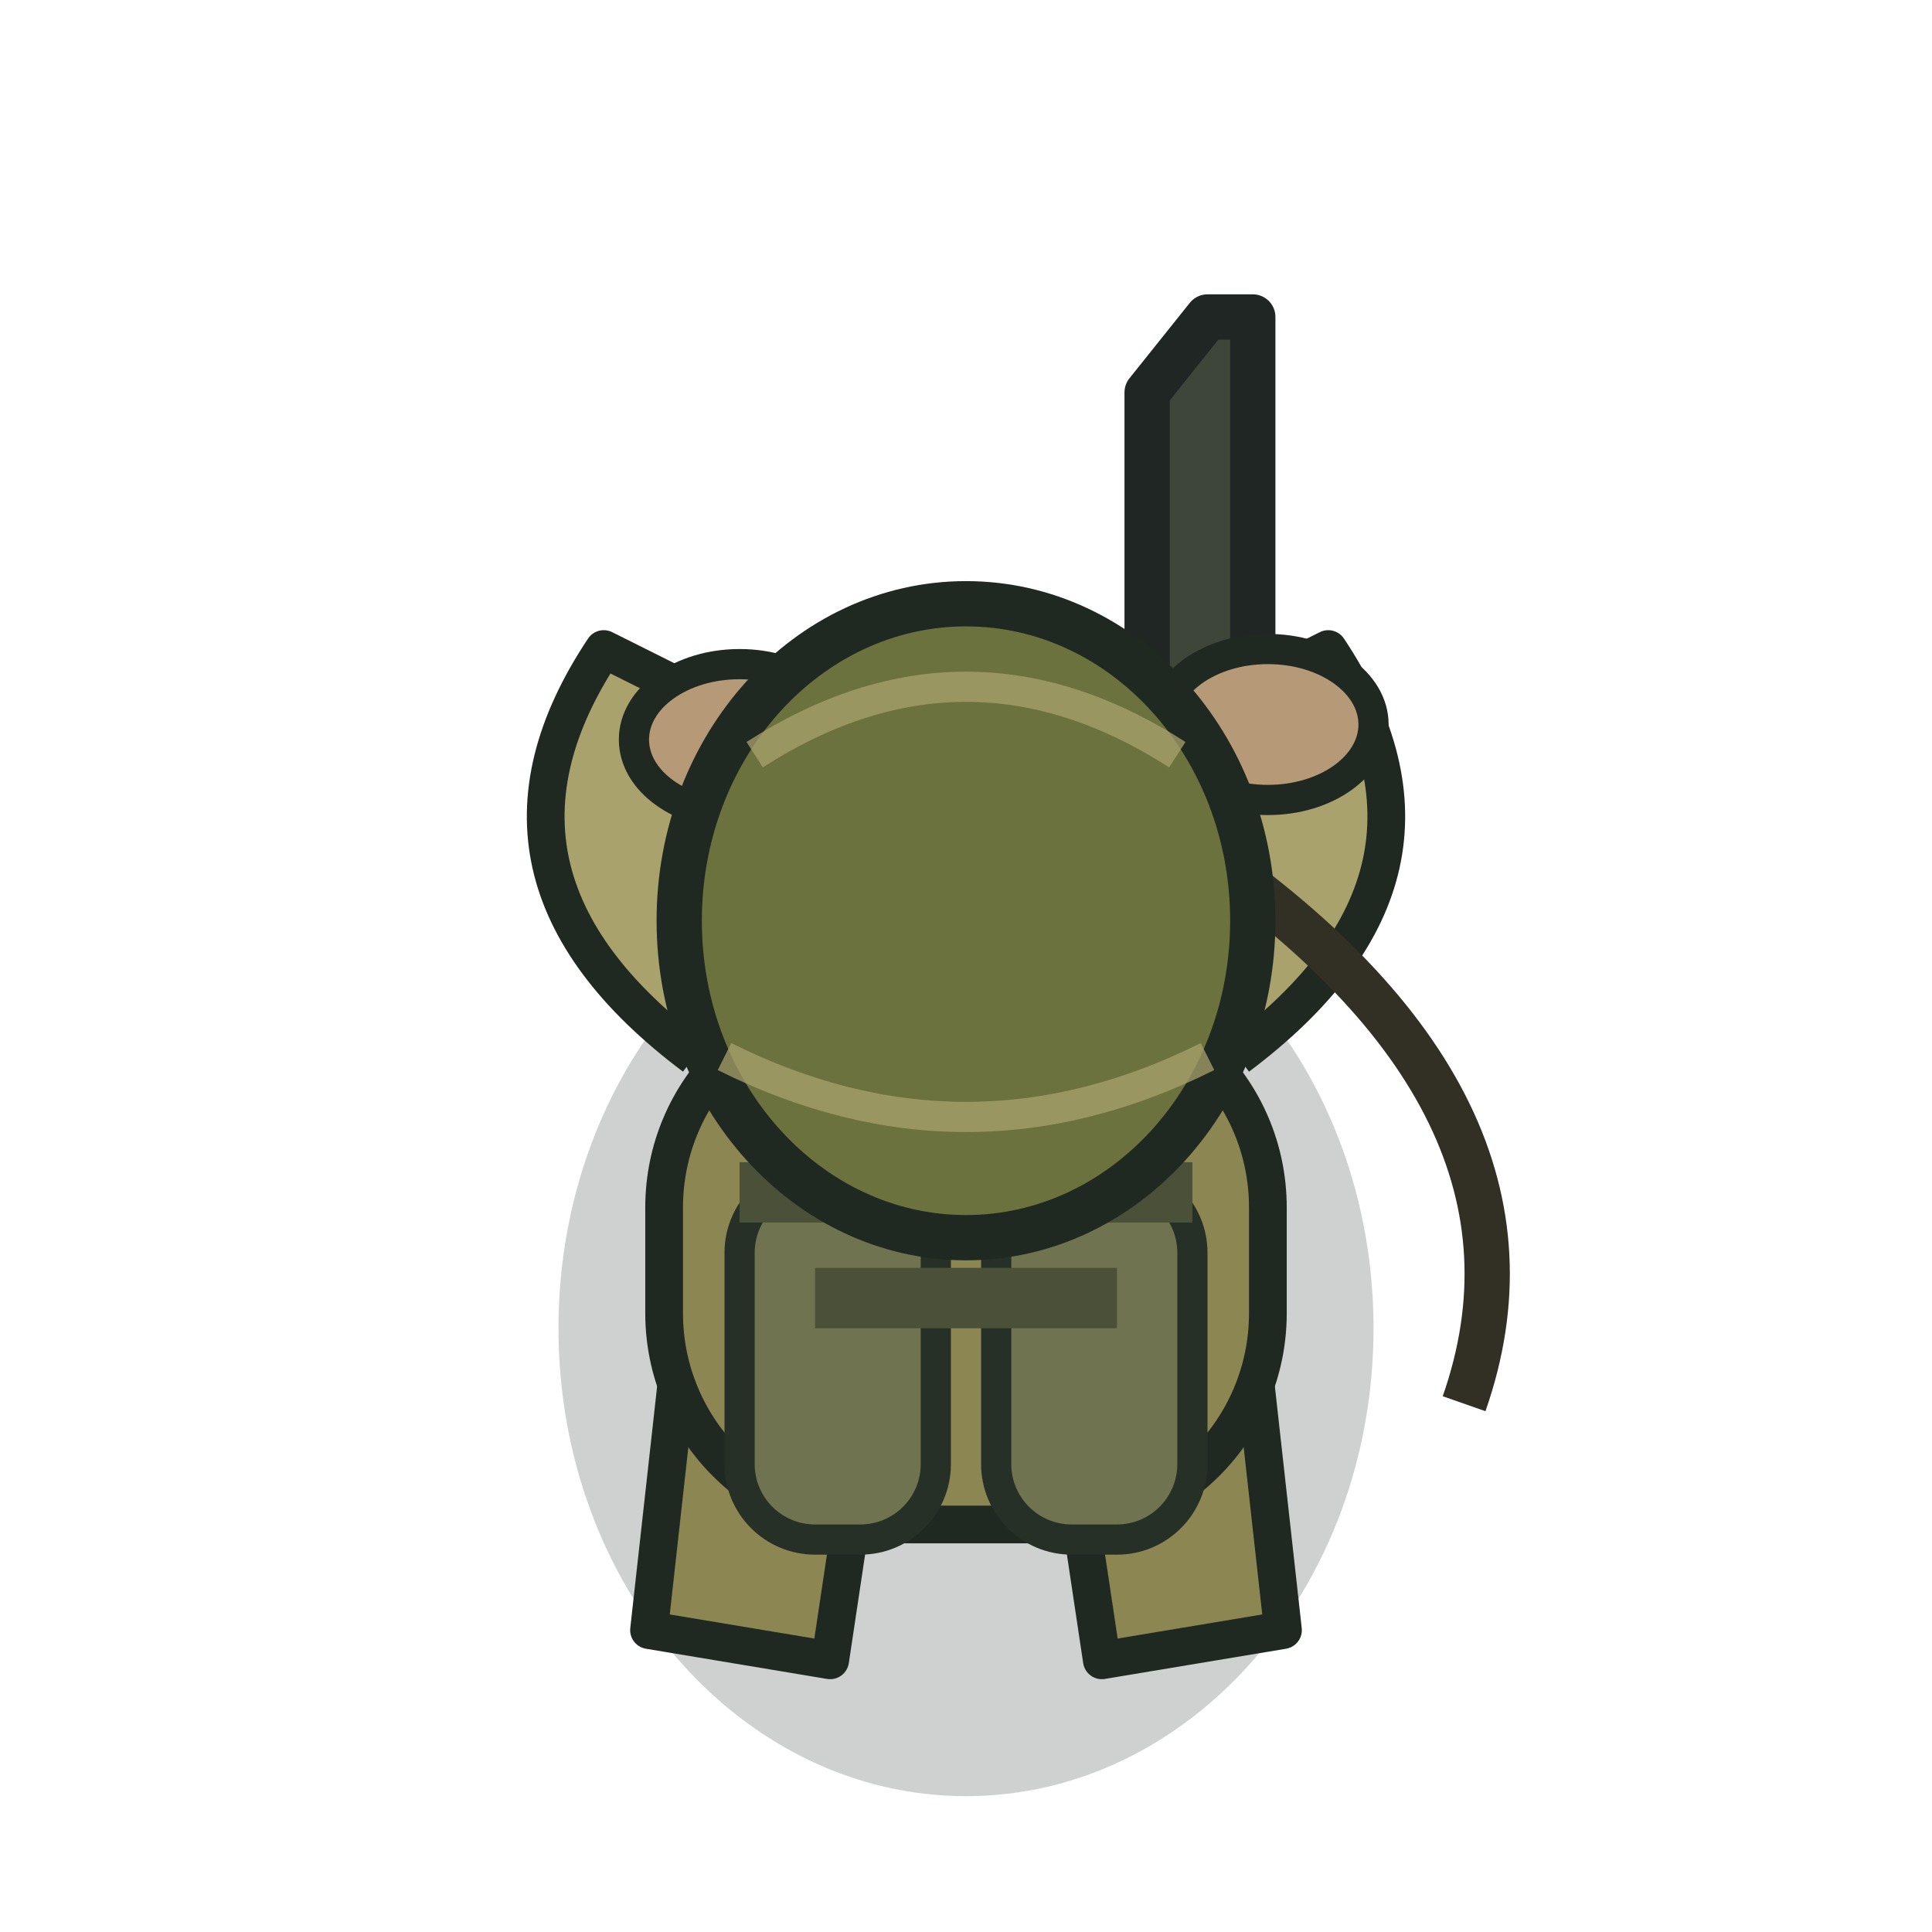
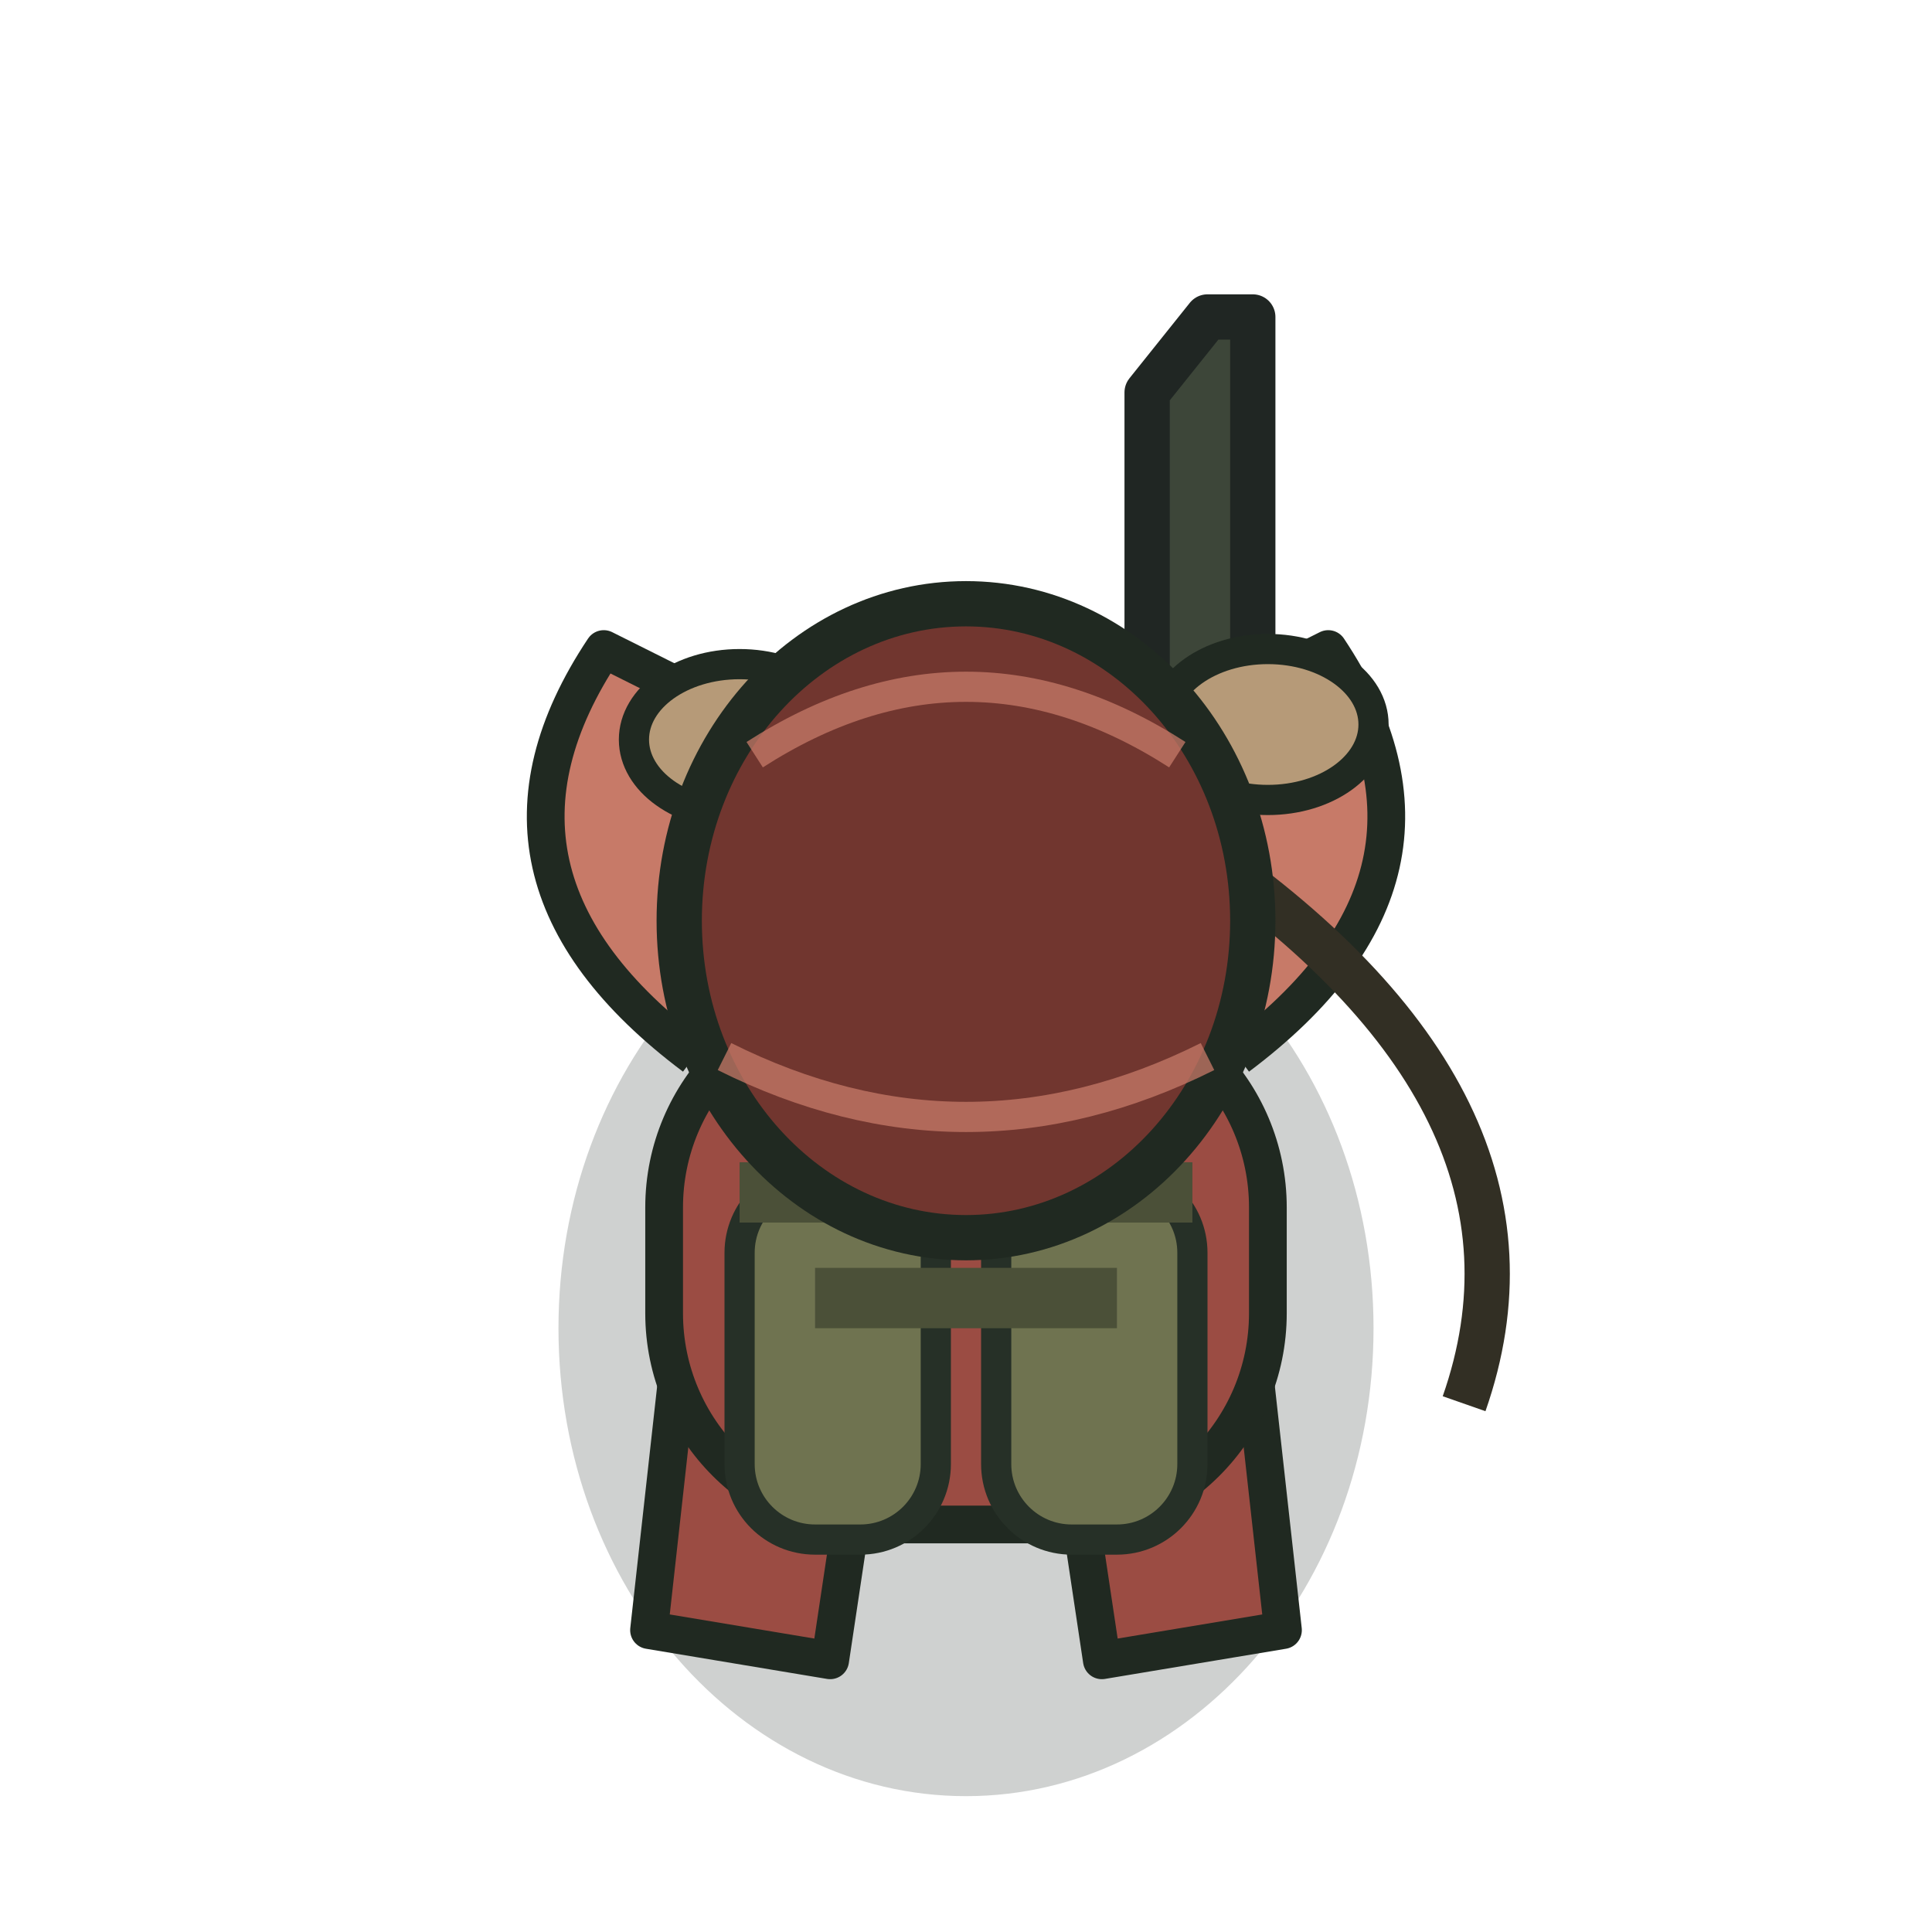
<svg xmlns="http://www.w3.org/2000/svg" width="128" height="128" viewBox="0 0 128 128">
  <g transform="translate(64 70)" stroke-linejoin="round">
    <ellipse cy="18" rx="27" ry="31" fill="#111a16" opacity=".2" />
-     <g fill="#8c8653" stroke="#202921" stroke-width="2.5">
+     <g fill="#9b4c43" stroke="#202921" stroke-width="2.5">
      <path d="M-19 20L-21 38-9 40-6 20M6 20L9 40 21 38 19 20" />
      <rect x="-20" y="-4" width="40" height="35" rx="14" />
-       <path d="M-18 0Q-34-12-24-27L-10-20M18 0Q34-12 24-27L10-20" fill="#aaa26c" />
+       <path d="M-18 0Q-34-12-24-27L-10-20M18 0Q34-12 24-27L10-20" fill="#c77a68" />
    </g>
    <g fill="#6f7350" stroke="#263027" stroke-width="2">
      <rect x="-15" y="8" width="13" height="24" rx="5" />
      <rect x="2" y="8" width="13" height="24" rx="5" />
    </g>
    <path d="M-15 9H15M-10 16H10" stroke="#4b5038" stroke-width="4" />
    <g transform="translate(15 -7)">
      <path d="M-3-9V-37L1-42H4V-14" fill="#3d4639" stroke="#202623" stroke-width="3" />
      <path d="M0-7Q25 10 18 30" fill="none" stroke="#322f24" stroke-width="3" />
    </g>
    <g fill="#b69a78" stroke="#202921" stroke-width="2">
      <ellipse cx="-15" cy="-21" rx="7" ry="5" />
      <ellipse cx="20" cy="-22" rx="7" ry="5" />
    </g>
-     <ellipse cy="-9" rx="19" ry="21" fill="#6c723e" stroke="#202921" stroke-width="3" />
-     <path d="M-14-20Q0-29 14-20M-16 0Q0 8 16 0" fill="none" stroke="#aaa26c" stroke-width="2" opacity=".75" />
+     <ellipse cy="-9" rx="19" ry="21" fill="#71362f" stroke="#202921" stroke-width="3" />
+     <path d="M-14-20Q0-29 14-20M-16 0Q0 8 16 0" fill="none" stroke="#c77a68" stroke-width="2" opacity=".75" />
  </g>
</svg>
